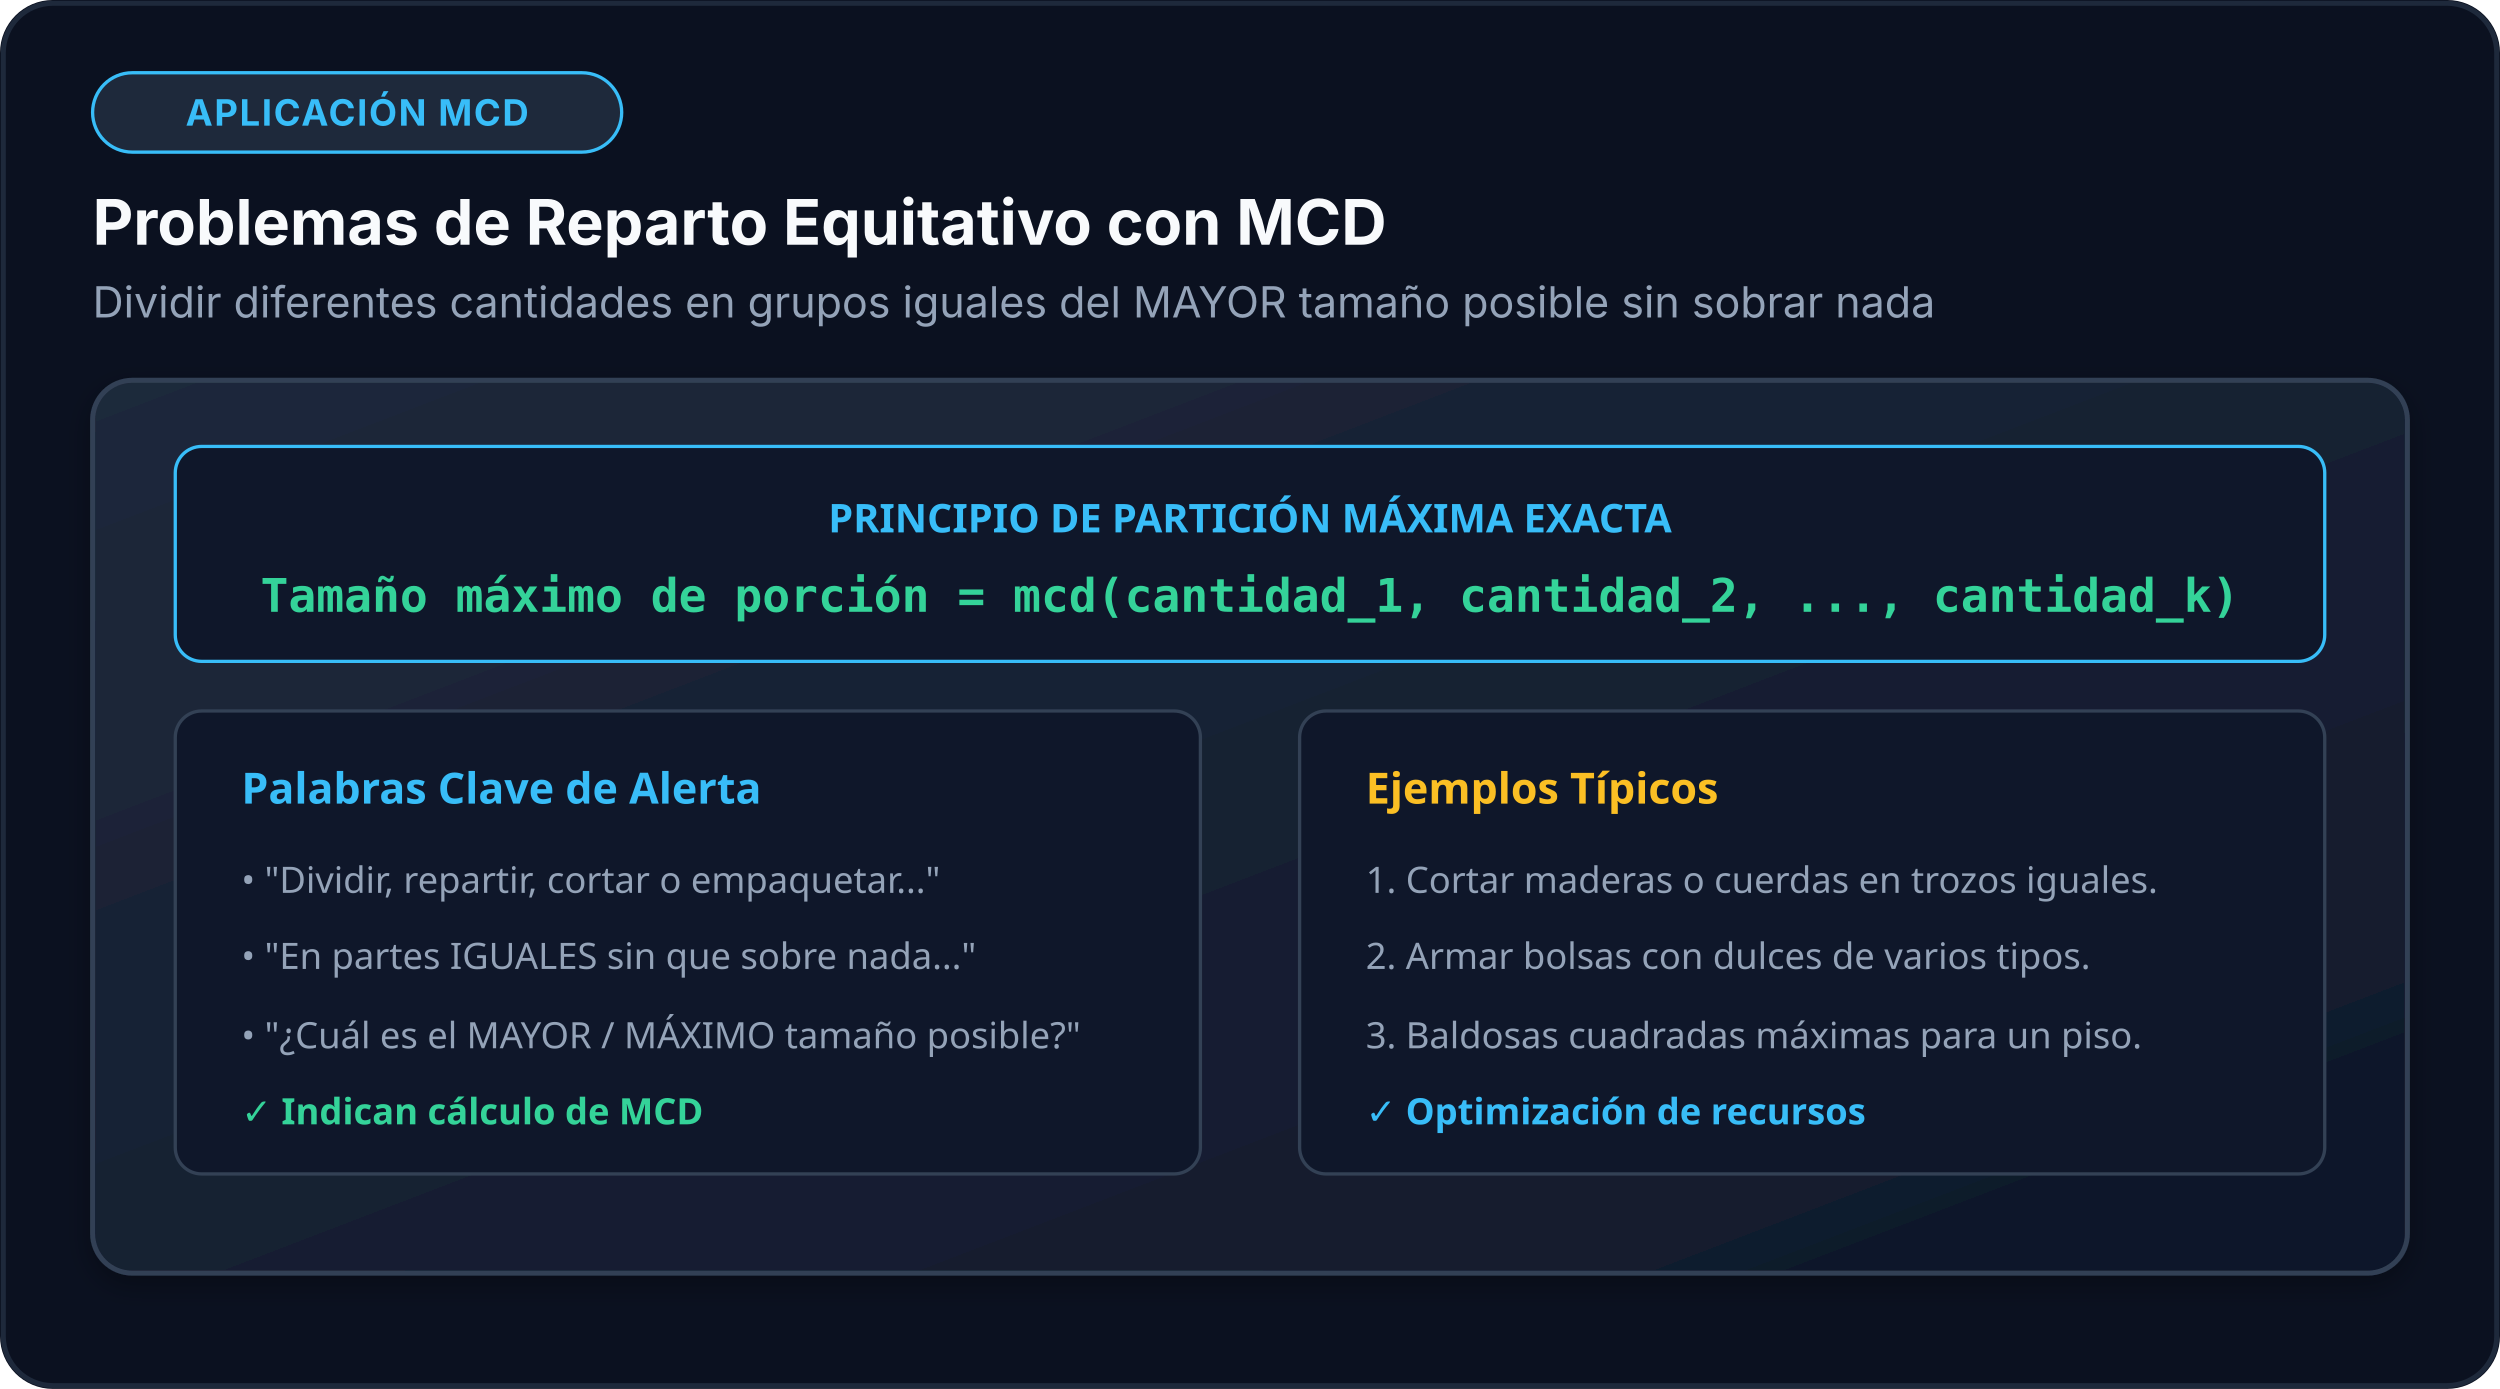
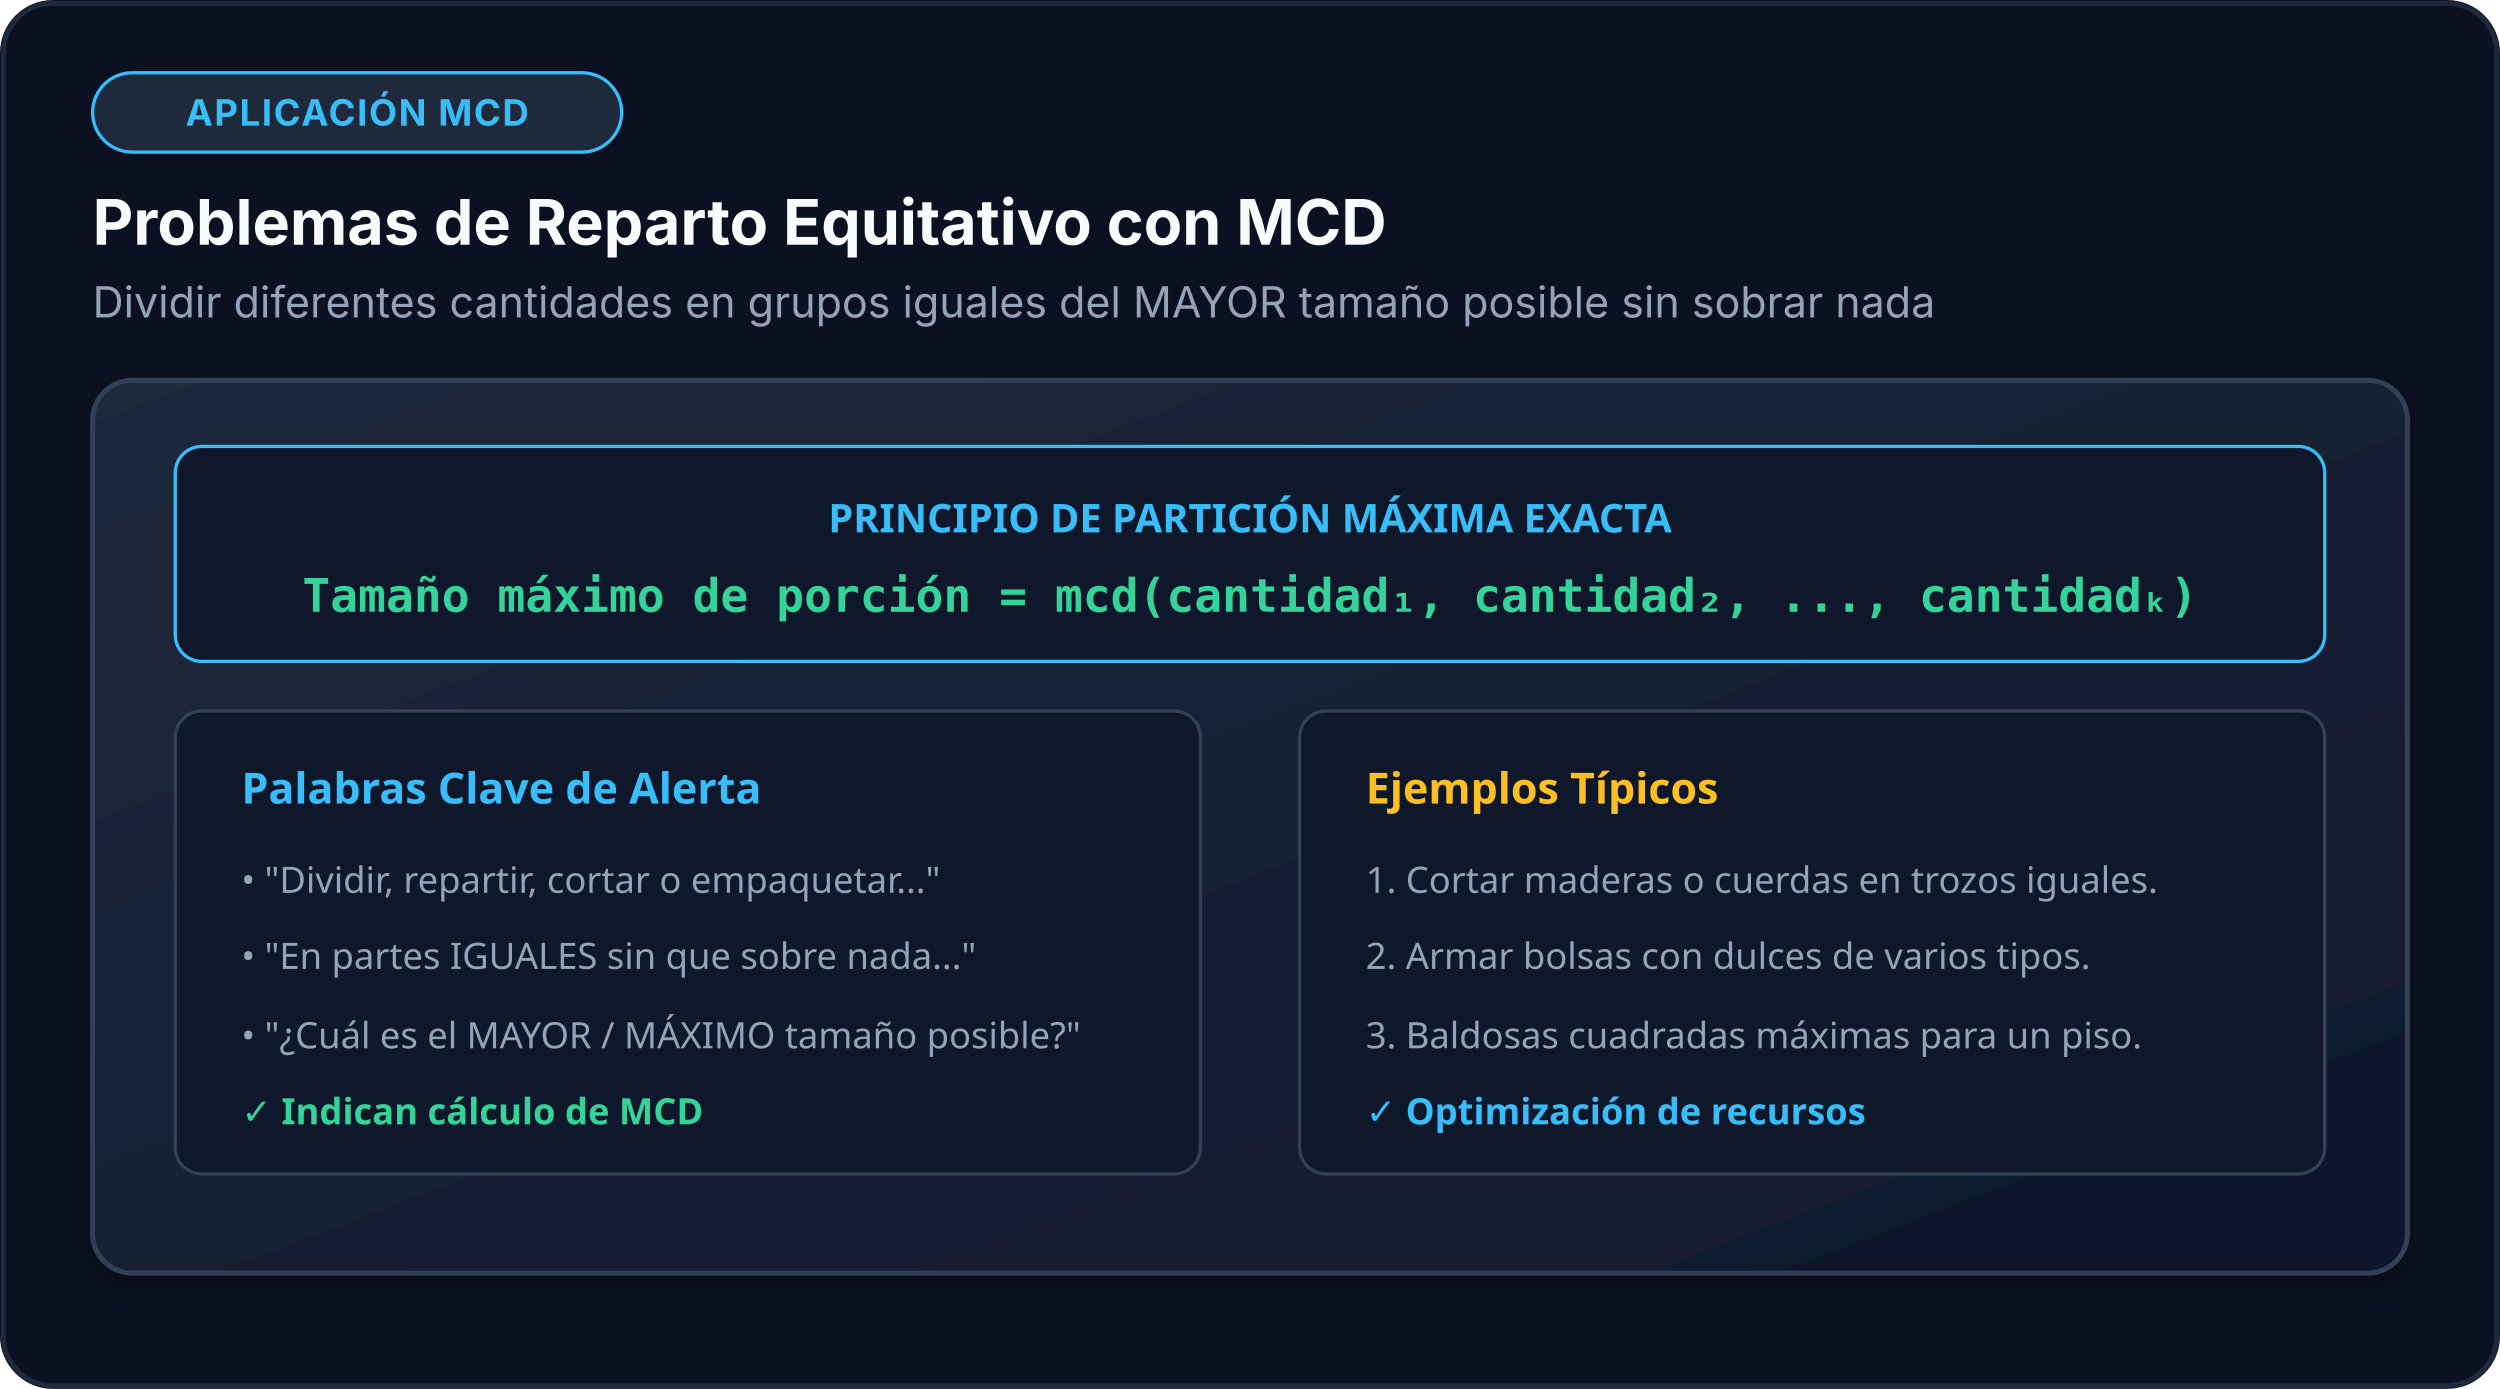
<svg xmlns="http://www.w3.org/2000/svg" viewBox="0 0 756 420" width="100%" height="100%">
  <defs>
    <linearGradient id="cardGrad" x1="0%" y1="0%" x2="100%" y2="100%">
      <stop offset="0%" stop-color="#1e293b" />
      <stop offset="100%" stop-color="#0f172a" />
    </linearGradient>
    <filter id="shadow" x="-4%" y="-4%" width="108%" height="112%">
      <feDropShadow dx="0" dy="3" stdDeviation="4" flood-color="#000000" flood-opacity="0.3" />
    </filter>
  </defs>
  <rect width="756" height="420" rx="16" fill="#0b1120" />
  <rect x="1" y="1" width="754" height="418" rx="15" fill="none" stroke="#1e293b" stroke-width="1.5" />
  <g transform="translate(28, 22)">
    <rect x="0" y="0" width="160" height="24" rx="12" fill="#1e293b" stroke="#38bdf8" stroke-width="1" />
    <text x="80" y="16" fill="#38bdf8" font-family="system-ui, -apple-system, sans-serif" font-size="11" font-weight="700" text-anchor="middle" letter-spacing="0.5">APLICACIÓN MCD</text>
    <text x="0" y="52" fill="#f8fafc" font-family="system-ui, -apple-system, sans-serif" font-size="19" font-weight="700">Problemas de Reparto Equitativo con MCD</text>
    <text x="0" y="74" fill="#94a3b8" font-family="system-ui, -apple-system, sans-serif" font-size="13">Dividir diferentes cantidades en grupos iguales del MAYOR tamaño posible sin sobrar nada</text>
  </g>
  <g transform="translate(28, 115)">
    <rect width="700" height="270" rx="12" fill="url(#cardGrad)" stroke="#334155" stroke-width="1.5" filter="url(#shadow)" />
    <g transform="translate(25, 20)">
      <rect width="650" height="65" rx="8" fill="#0f172a" stroke="#38bdf8" />
      <text x="325" y="26" fill="#38bdf8" font-family="system-ui, sans-serif" font-size="12" font-weight="700" text-anchor="middle">PRINCIPIO DE PARTICIÓN MÁXIMA EXACTA</text>
-       <text x="325" y="50" fill="#34d399" font-family="monospace" font-size="14" font-weight="700" text-anchor="middle">Tamaño máximo de porción = mcd(cantidad_1, cantidad_2, ..., cantidad_k)</text>
+       <text x="325" y="50" fill="#34d399" font-family="monospace" font-size="14" font-weight="700" text-anchor="middle">Tamaño máximo de porción = mcd(cantidad₁, cantidad₂, ..., cantidadₖ)</text>
    </g>
    <g transform="translate(25, 100)">
      <rect width="310" height="140" rx="8" fill="#0f172a" stroke="#334155" />
      <text x="20" y="28" fill="#38bdf8" font-family="system-ui, sans-serif" font-size="13" font-weight="700">Palabras Clave de Alerta</text>
      <text x="20" y="55" fill="#94a3b8" font-family="system-ui, sans-serif" font-size="11">• "Dividir, repartir, cortar o empaquetar..."</text>
      <text x="20" y="78" fill="#94a3b8" font-family="system-ui, sans-serif" font-size="11">• "En partes IGUALES sin que sobre nada..."</text>
      <text x="20" y="102" fill="#94a3b8" font-family="system-ui, sans-serif" font-size="11">• "¿Cuál es el MAYOR / MÁXIMO tamaño posible?"</text>
      <text x="20" y="125" fill="#34d399" font-family="system-ui, sans-serif" font-size="11" font-weight="600">✓ Indican cálculo de MCD</text>
    </g>
    <g transform="translate(365, 100)">
      <rect width="310" height="140" rx="8" fill="#0f172a" stroke="#334155" />
      <text x="20" y="28" fill="#fbbf24" font-family="system-ui, sans-serif" font-size="13" font-weight="700">Ejemplos Típicos</text>
      <text x="20" y="55" fill="#94a3b8" font-family="system-ui, sans-serif" font-size="11">1. Cortar maderas o cuerdas en trozos iguales.</text>
      <text x="20" y="78" fill="#94a3b8" font-family="system-ui, sans-serif" font-size="11">2. Armar bolsas con dulces de varios tipos.</text>
      <text x="20" y="102" fill="#94a3b8" font-family="system-ui, sans-serif" font-size="11">3. Baldosas cuadradas máximas para un piso.</text>
      <text x="20" y="125" fill="#38bdf8" font-family="system-ui, sans-serif" font-size="11" font-weight="600">✓ Optimización de recursos</text>
    </g>
  </g>
</svg>
